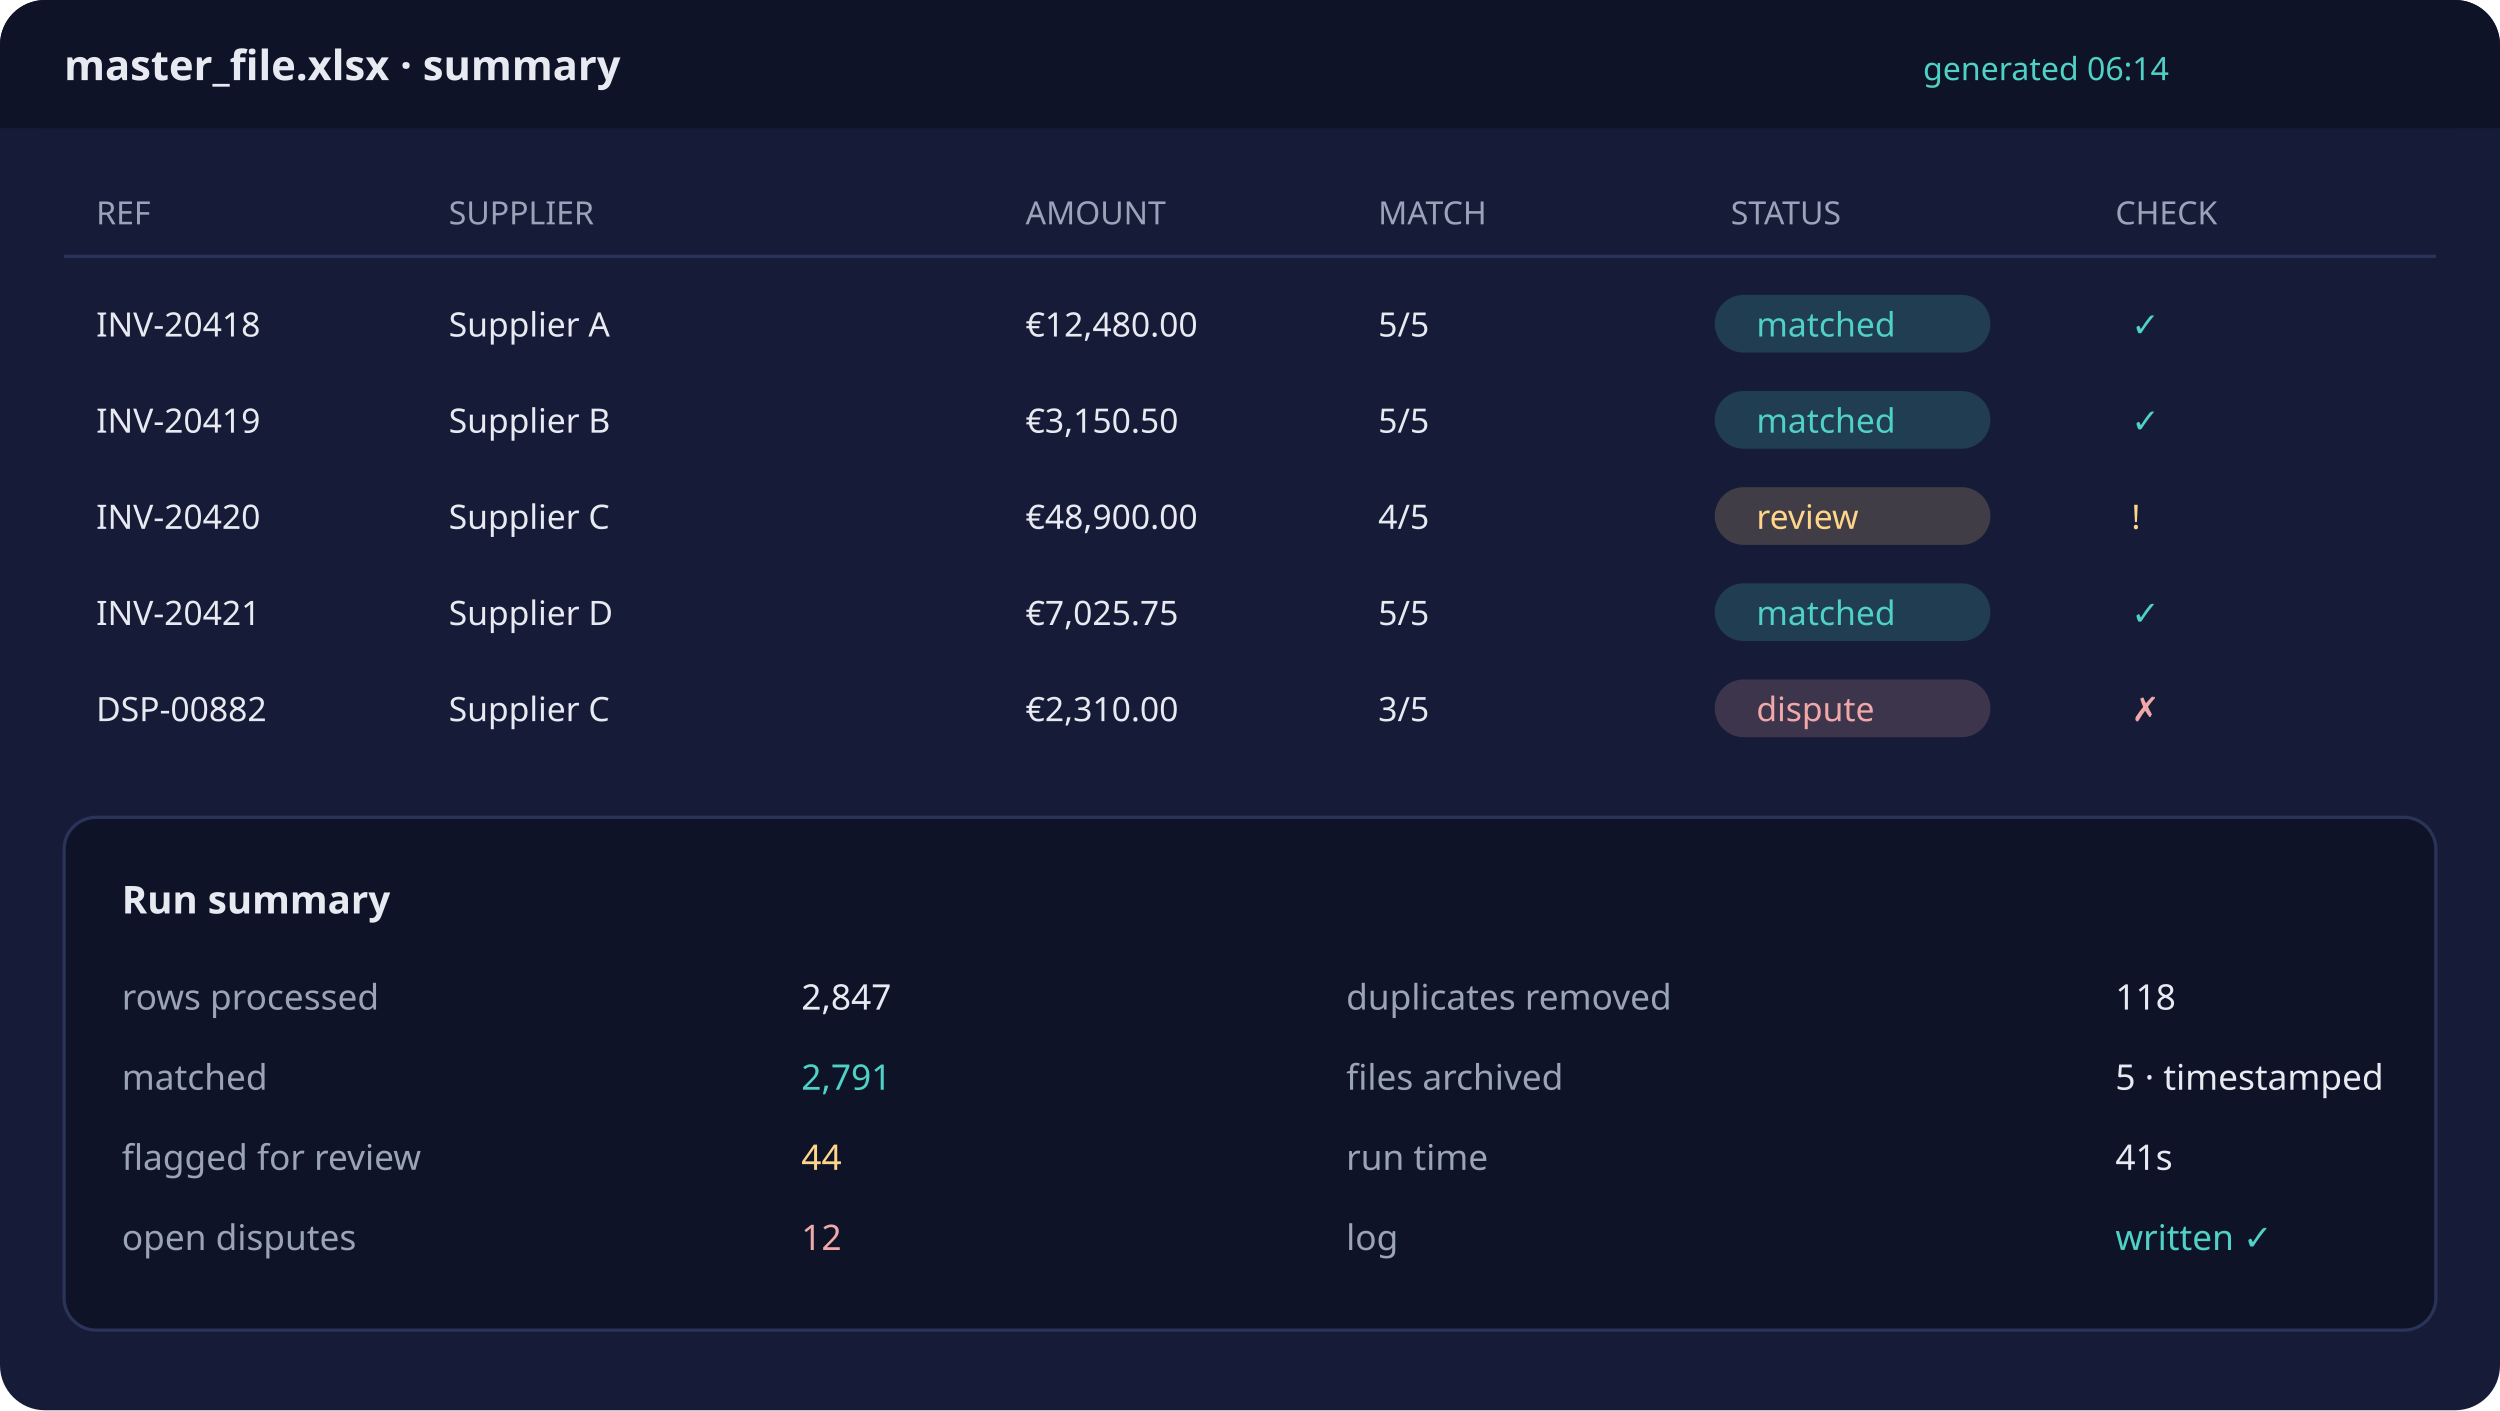
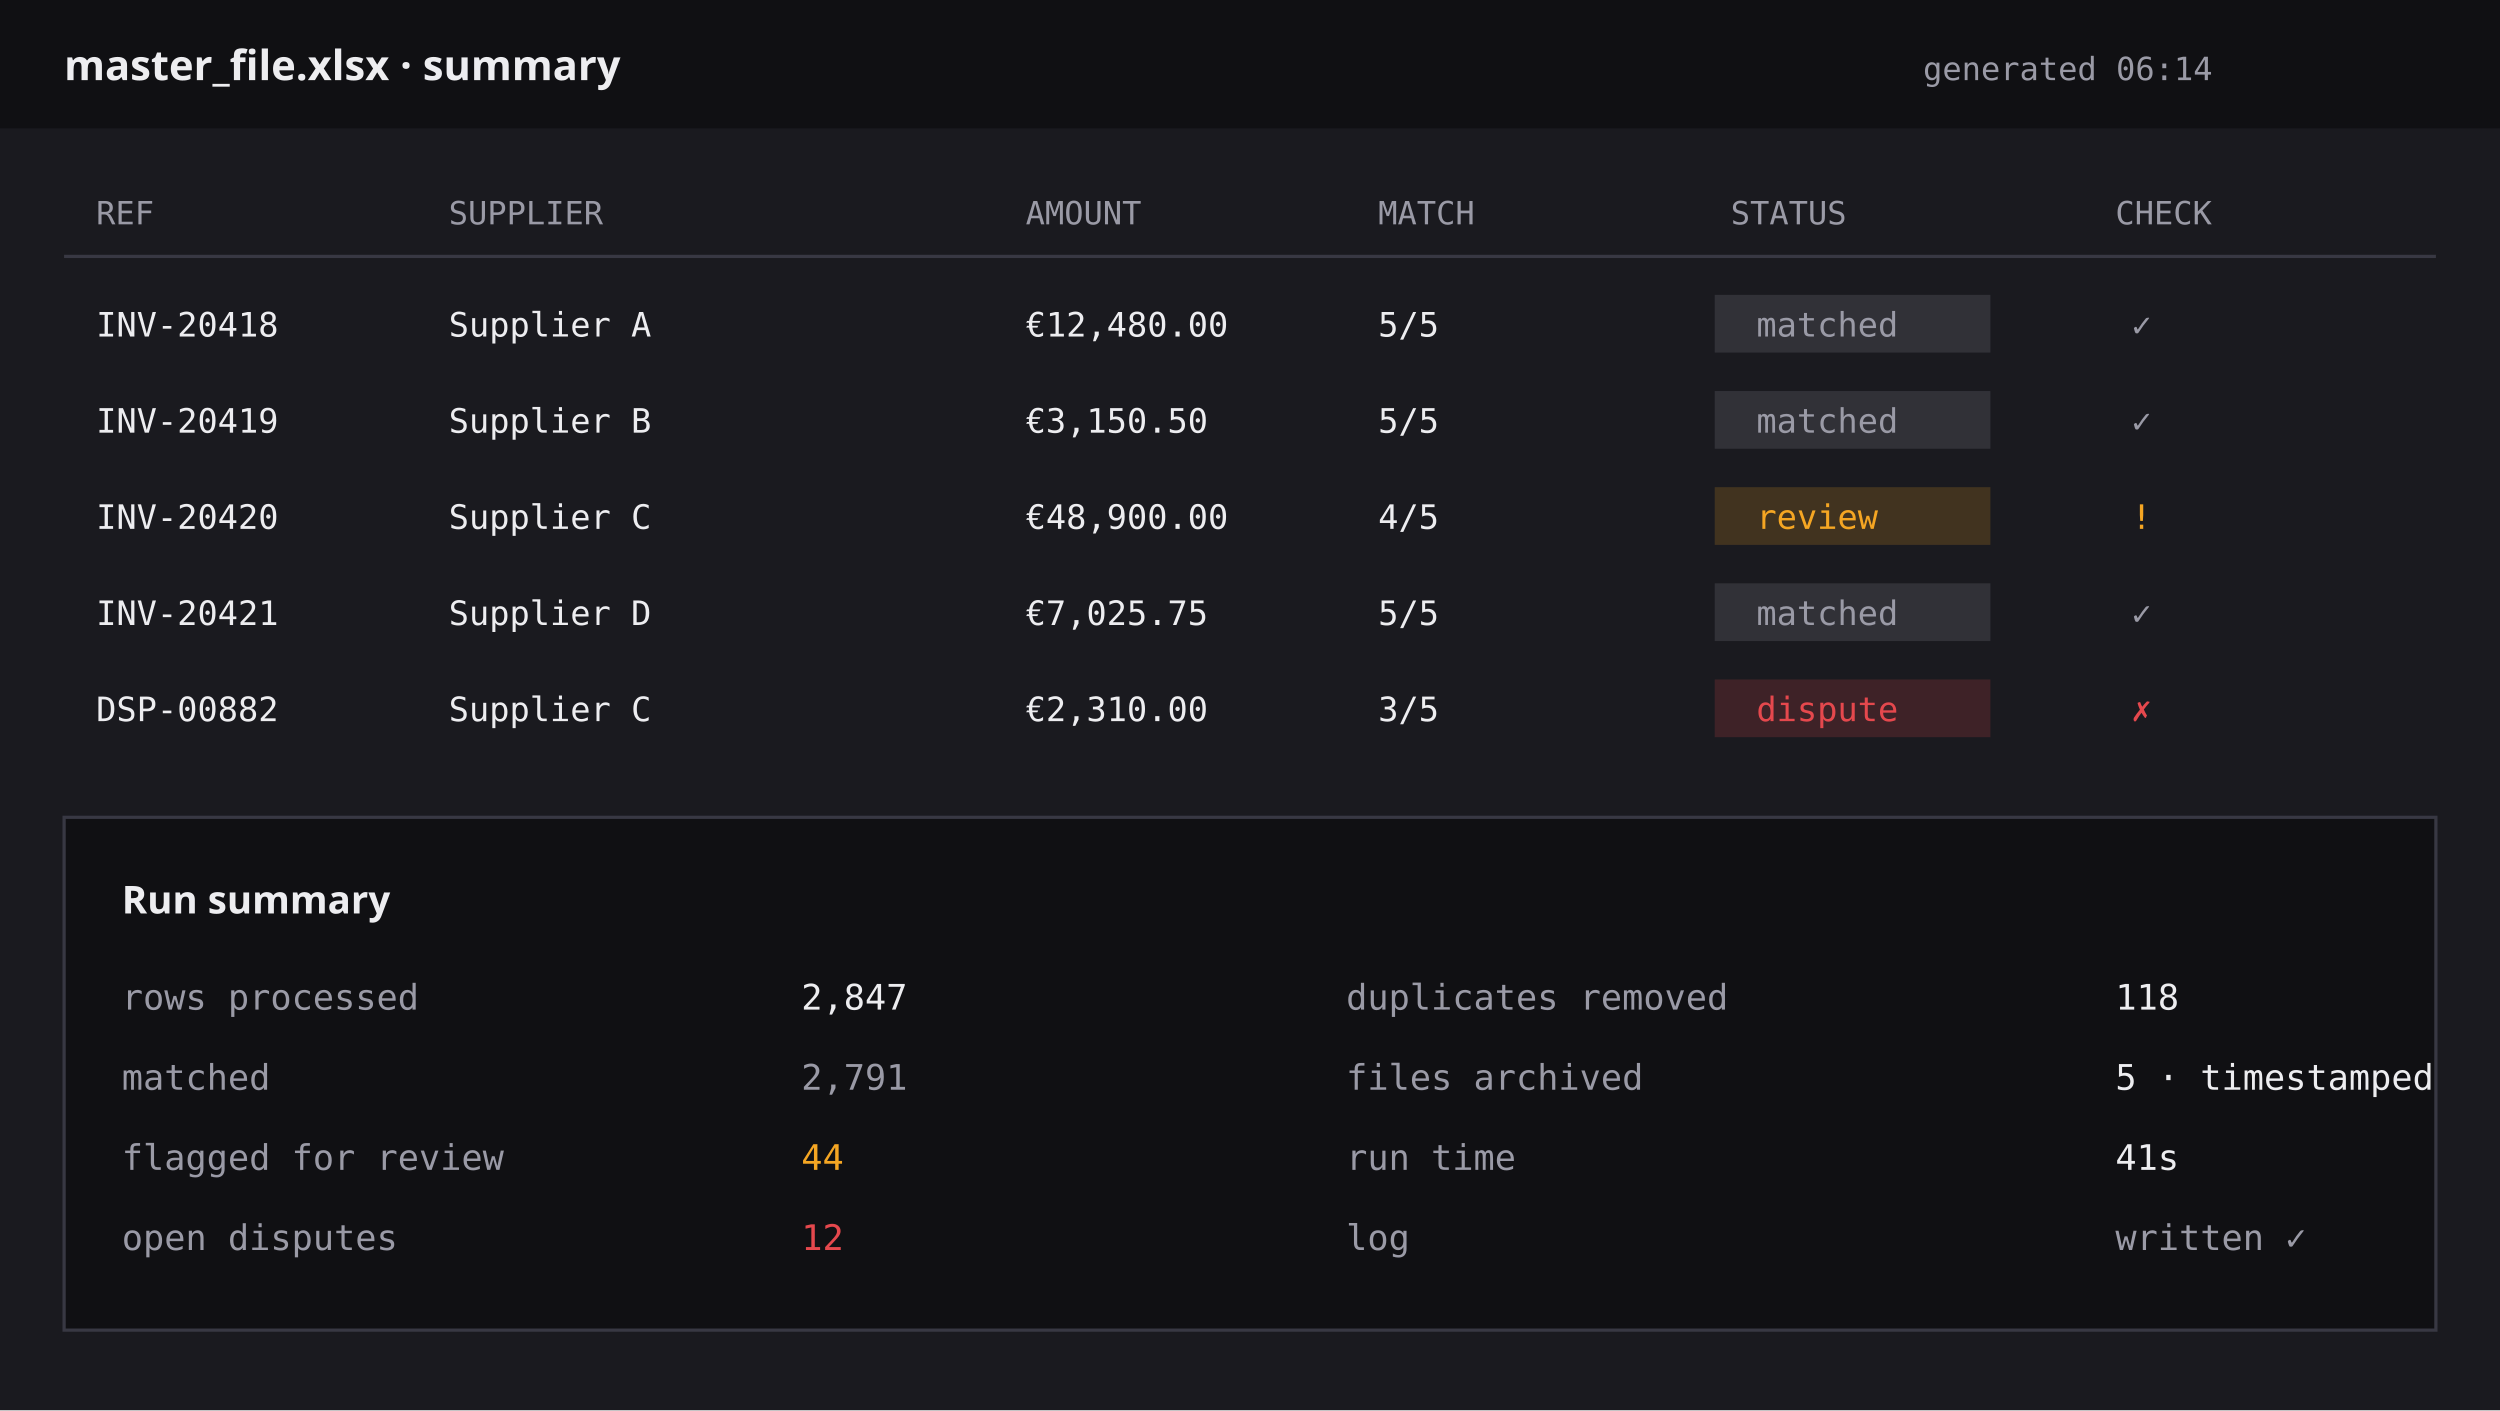
- <svg xmlns="http://www.w3.org/2000/svg" viewBox="0 0 780 440" font-family="DM Sans, sans-serif" font-size="11">
-   <rect width="780" height="440" rx="14" fill="#161C38" />
-   <rect width="780" height="40" rx="14" fill="#0E1328" />
-   <rect y="26" width="780" height="14" fill="#0E1328" />
-   <text x="20" y="25" fill="#E8EAF2" font-size="13" font-weight="700">master_file.xlsx · summary</text>
-   <text x="600" y="25" fill="#4FD1C5" font-family="JetBrains Mono" font-size="10">generated 06:14</text>
-   <g fill="#9AA3B8" font-family="JetBrains Mono" font-size="10">
+ <svg xmlns="http://www.w3.org/2000/svg" viewBox="0 0 780 440" font-family="IBM Plex Sans, system-ui, sans-serif" font-size="11">
+   <rect width="780" height="440" rx="0" fill="#1A1A1F" />
+   <rect width="780" height="40" rx="0" fill="#101013" />
+   <rect y="26" width="780" height="14" fill="#101013" />
+   <text x="20" y="25" fill="#EDEDF0" font-size="13" font-weight="700">master_file.xlsx · summary</text>
+   <text x="600" y="25" fill="#9A9AA6" font-family="IBM Plex Mono, monospace" font-size="10">generated 06:14</text>
+   <g fill="#9A9AA6" font-family="IBM Plex Mono, monospace" font-size="10">
    <text x="30" y="70">REF</text>
    <text x="140" y="70">SUPPLIER</text>
    <text x="320" y="70">AMOUNT</text>
    <text x="430" y="70">MATCH</text>
    <text x="540" y="70">STATUS</text>
    <text x="660" y="70">CHECK</text>
  </g>
-   <line x1="20" y1="80" x2="760" y2="80" stroke="#2A3358" />
-   <g font-family="JetBrains Mono" font-size="10.5">
-     <g fill="#E8EAF2">
+   <line x1="20" y1="80" x2="760" y2="80" stroke="#383843" />
+   <g font-family="IBM Plex Mono, monospace" font-size="10.5">
+     <g fill="#EDEDF0">
      <text x="30" y="105">INV-20418</text>
      <text x="140" y="105">Supplier A</text>
      <text x="320" y="105">€12,480.00</text>
      <text x="430" y="105">5/5</text>
      <text x="30" y="135">INV-20419</text>
      <text x="140" y="135">Supplier B</text>
      <text x="320" y="135">€3,150.50</text>
      <text x="430" y="135">5/5</text>
      <text x="30" y="165">INV-20420</text>
      <text x="140" y="165">Supplier C</text>
      <text x="320" y="165">€48,900.00</text>
      <text x="430" y="165">4/5</text>
      <text x="30" y="195">INV-20421</text>
      <text x="140" y="195">Supplier D</text>
      <text x="320" y="195">€7,025.75</text>
      <text x="430" y="195">5/5</text>
      <text x="30" y="225">DSP-00882</text>
      <text x="140" y="225">Supplier C</text>
      <text x="320" y="225">€2,310.00</text>
      <text x="430" y="225">3/5</text>
    </g>
-     <rect x="535" y="92" width="86" height="18" rx="9" fill="#4FD1C5" opacity=".18" />
-     <text x="548" y="105" fill="#4FD1C5">matched</text>
-     <rect x="535" y="122" width="86" height="18" rx="9" fill="#4FD1C5" opacity=".18" />
-     <text x="548" y="135" fill="#4FD1C5">matched</text>
-     <rect x="535" y="152" width="86" height="18" rx="9" fill="#FFD58A" opacity=".18" />
-     <text x="548" y="165" fill="#FFD58A">review</text>
-     <rect x="535" y="182" width="86" height="18" rx="9" fill="#4FD1C5" opacity=".18" />
-     <text x="548" y="195" fill="#4FD1C5">matched</text>
-     <rect x="535" y="212" width="86" height="18" rx="9" fill="#F0A8A8" opacity=".18" />
-     <text x="548" y="225" fill="#F0A8A8">dispute</text>
-     <g fill="#4FD1C5">
+     <rect x="535" y="92" width="86" height="18" rx="0" fill="#9A9AA6" opacity=".18" />
+     <text x="548" y="105" fill="#9A9AA6">matched</text>
+     <rect x="535" y="122" width="86" height="18" rx="0" fill="#9A9AA6" opacity=".18" />
+     <text x="548" y="135" fill="#9A9AA6">matched</text>
+     <rect x="535" y="152" width="86" height="18" rx="0" fill="#F5A623" opacity=".18" />
+     <text x="548" y="165" fill="#F5A623">review</text>
+     <rect x="535" y="182" width="86" height="18" rx="0" fill="#9A9AA6" opacity=".18" />
+     <text x="548" y="195" fill="#9A9AA6">matched</text>
+     <rect x="535" y="212" width="86" height="18" rx="0" fill="#E5484D" opacity=".18" />
+     <text x="548" y="225" fill="#E5484D">dispute</text>
+     <g fill="#9A9AA6">
      <text x="665" y="105">✓</text>
      <text x="665" y="135">✓</text>
      <text x="665" y="195">✓</text>
    </g>
-     <g fill="#FFD58A">
+     <g fill="#F5A623">
      <text x="665" y="165">!</text>
    </g>
-     <g fill="#F0A8A8">
+     <g fill="#E5484D">
      <text x="665" y="225">✗</text>
    </g>
  </g>
-   <rect x="20" y="255" width="740" height="160" rx="10" fill="#0E1328" stroke="#2A3358" />
-   <text x="38" y="285" fill="#E8EAF2" font-size="12" font-weight="700">Run summary</text>
-   <g font-family="JetBrains Mono" font-size="11">
-     <text x="38" y="315" fill="#9AA3B8">rows processed</text>
-     <text x="250" y="315" fill="#E8EAF2">2,847</text>
-     <text x="38" y="340" fill="#9AA3B8">matched</text>
-     <text x="250" y="340" fill="#4FD1C5">2,791</text>
-     <text x="38" y="365" fill="#9AA3B8">flagged for review</text>
-     <text x="250" y="365" fill="#FFD58A">44</text>
-     <text x="38" y="390" fill="#9AA3B8">open disputes</text>
-     <text x="250" y="390" fill="#F0A8A8">12</text>
-     <text x="420" y="315" fill="#9AA3B8">duplicates removed</text>
-     <text x="660" y="315" fill="#E8EAF2">118</text>
-     <text x="420" y="340" fill="#9AA3B8">files archived</text>
-     <text x="660" y="340" fill="#E8EAF2">5 · timestamped</text>
-     <text x="420" y="365" fill="#9AA3B8">run time</text>
-     <text x="660" y="365" fill="#E8EAF2">41s</text>
-     <text x="420" y="390" fill="#9AA3B8">log</text>
-     <text x="660" y="390" fill="#4FD1C5">written ✓</text>
+   <rect x="20" y="255" width="740" height="160" rx="0" fill="#101013" stroke="#383843" />
+   <text x="38" y="285" fill="#EDEDF0" font-size="12" font-weight="700">Run summary</text>
+   <g font-family="IBM Plex Mono, monospace" font-size="11">
+     <text x="38" y="315" fill="#9A9AA6">rows processed</text>
+     <text x="250" y="315" fill="#EDEDF0">2,847</text>
+     <text x="38" y="340" fill="#9A9AA6">matched</text>
+     <text x="250" y="340" fill="#9A9AA6">2,791</text>
+     <text x="38" y="365" fill="#9A9AA6">flagged for review</text>
+     <text x="250" y="365" fill="#F5A623">44</text>
+     <text x="38" y="390" fill="#9A9AA6">open disputes</text>
+     <text x="250" y="390" fill="#E5484D">12</text>
+     <text x="420" y="315" fill="#9A9AA6">duplicates removed</text>
+     <text x="660" y="315" fill="#EDEDF0">118</text>
+     <text x="420" y="340" fill="#9A9AA6">files archived</text>
+     <text x="660" y="340" fill="#EDEDF0">5 · timestamped</text>
+     <text x="420" y="365" fill="#9A9AA6">run time</text>
+     <text x="660" y="365" fill="#EDEDF0">41s</text>
+     <text x="420" y="390" fill="#9A9AA6">log</text>
+     <text x="660" y="390" fill="#9A9AA6">written ✓</text>
  </g>
</svg>
